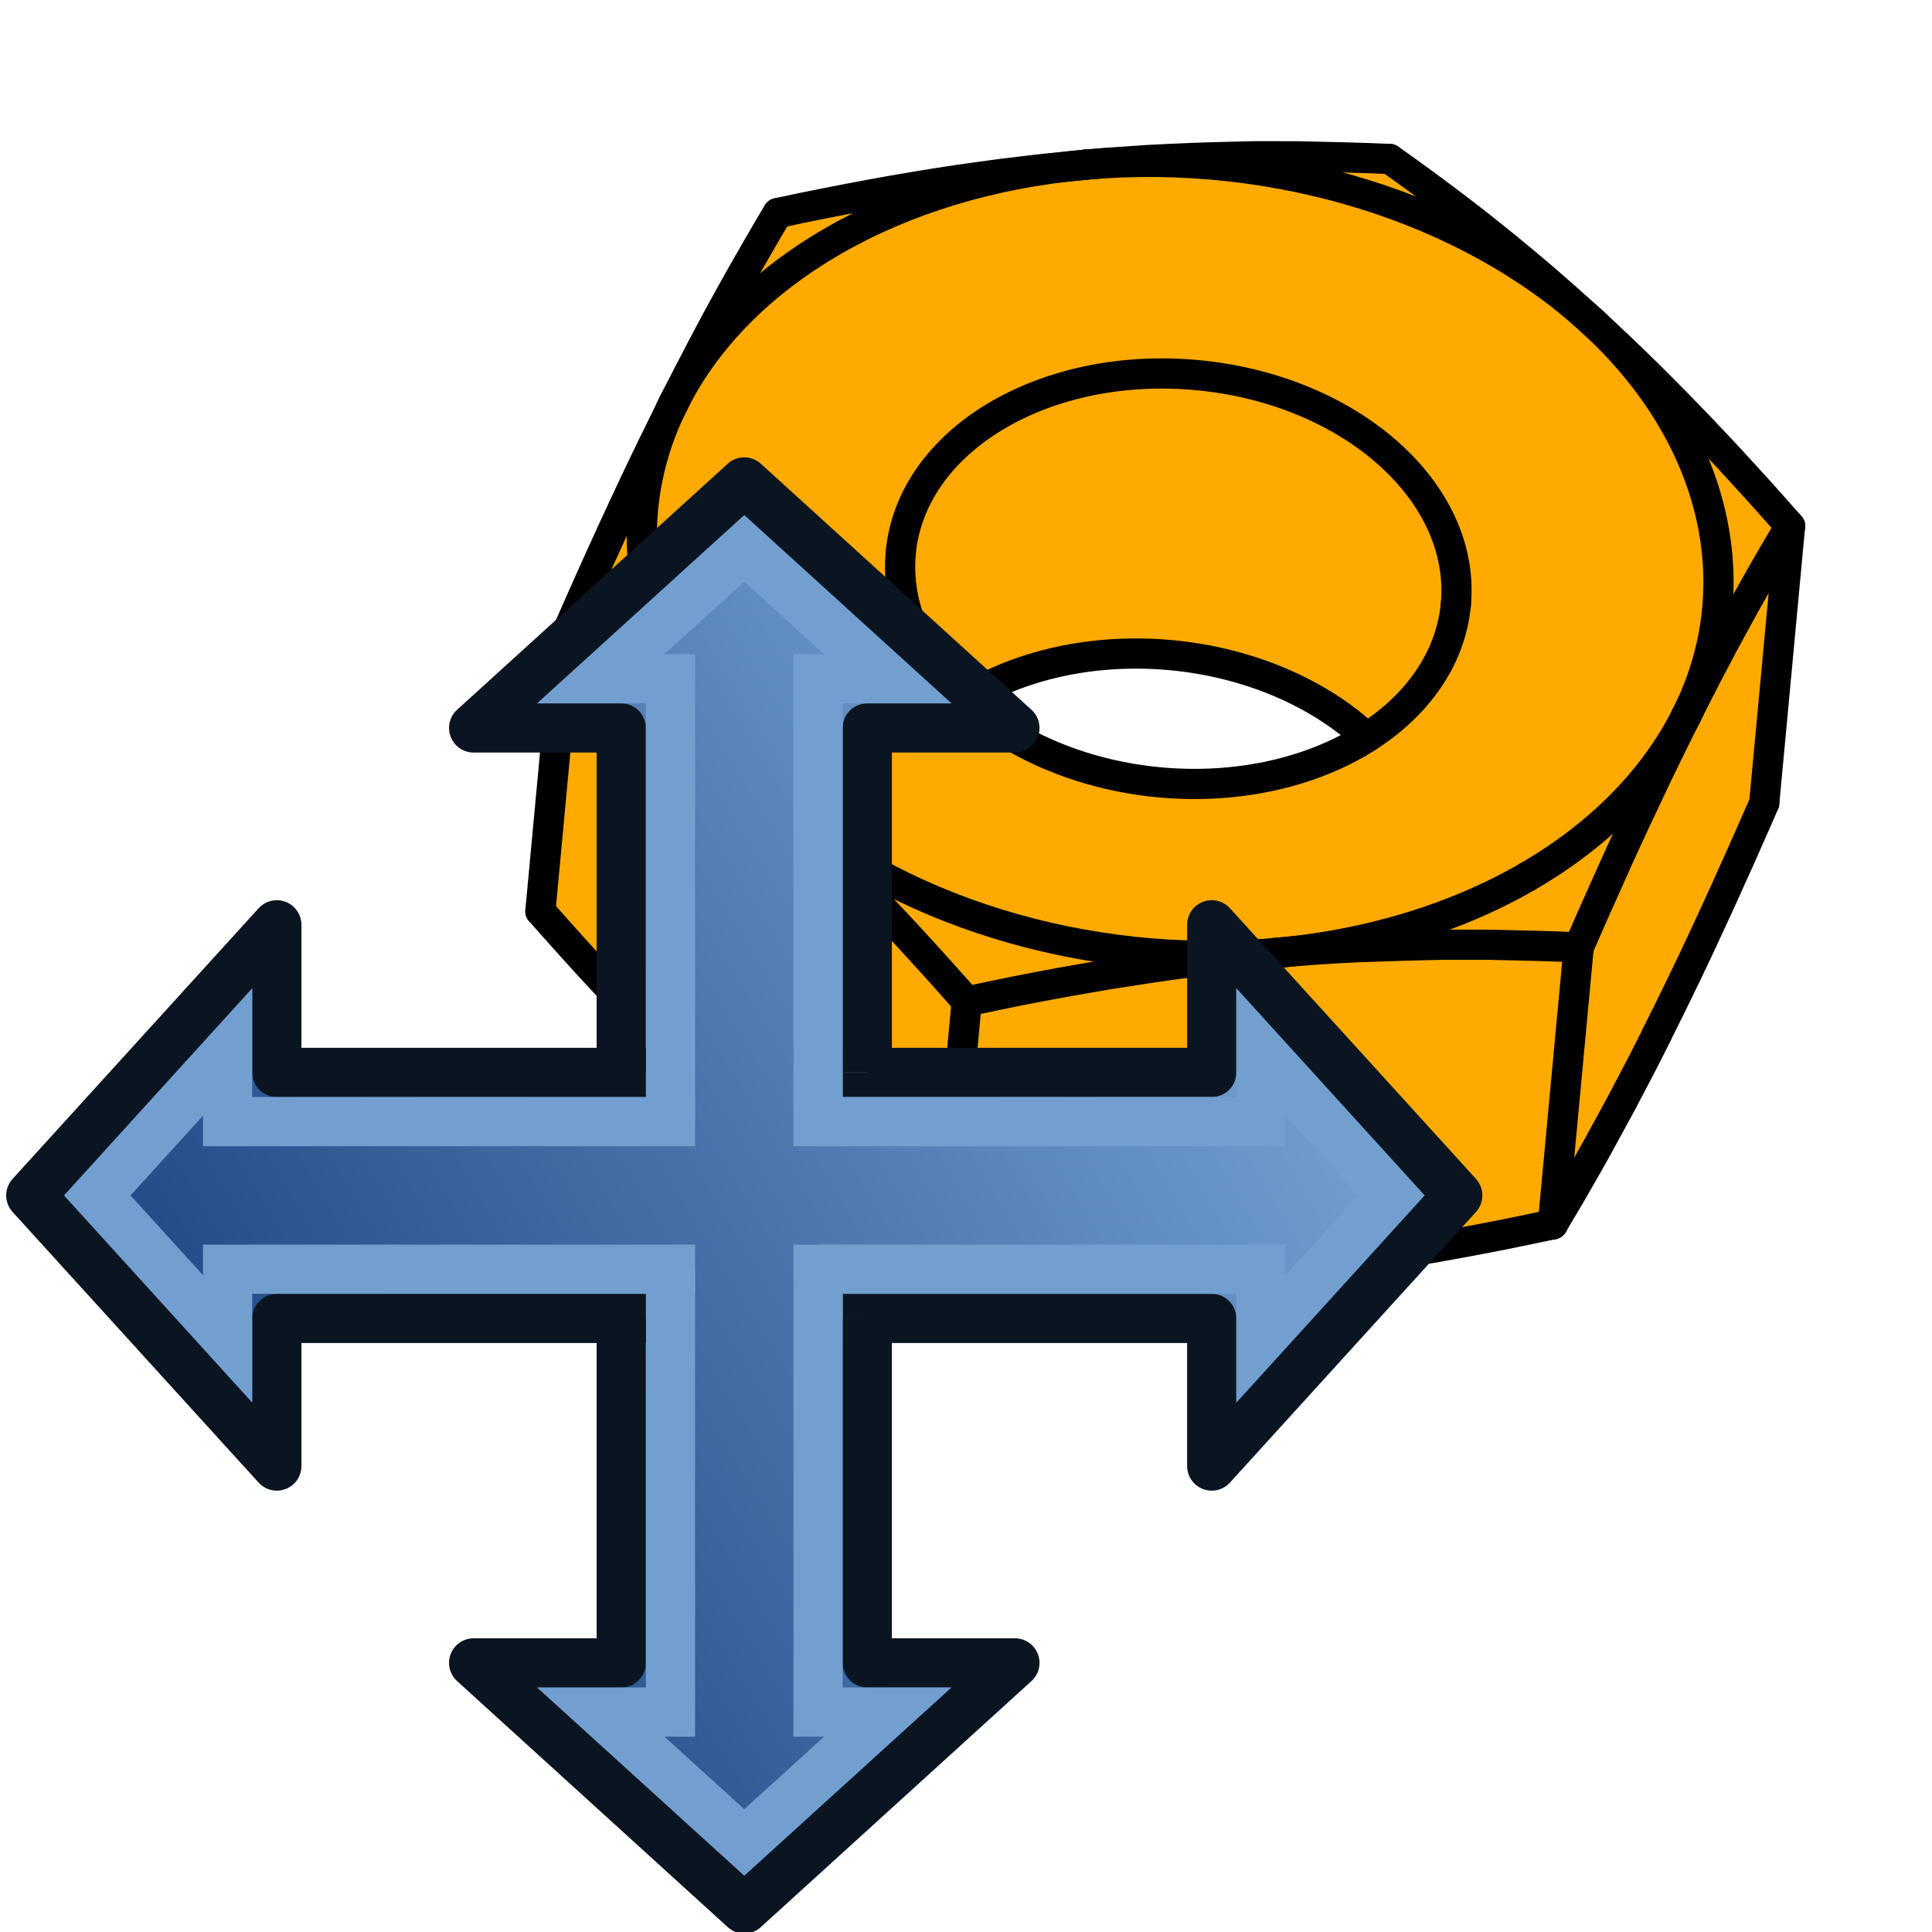
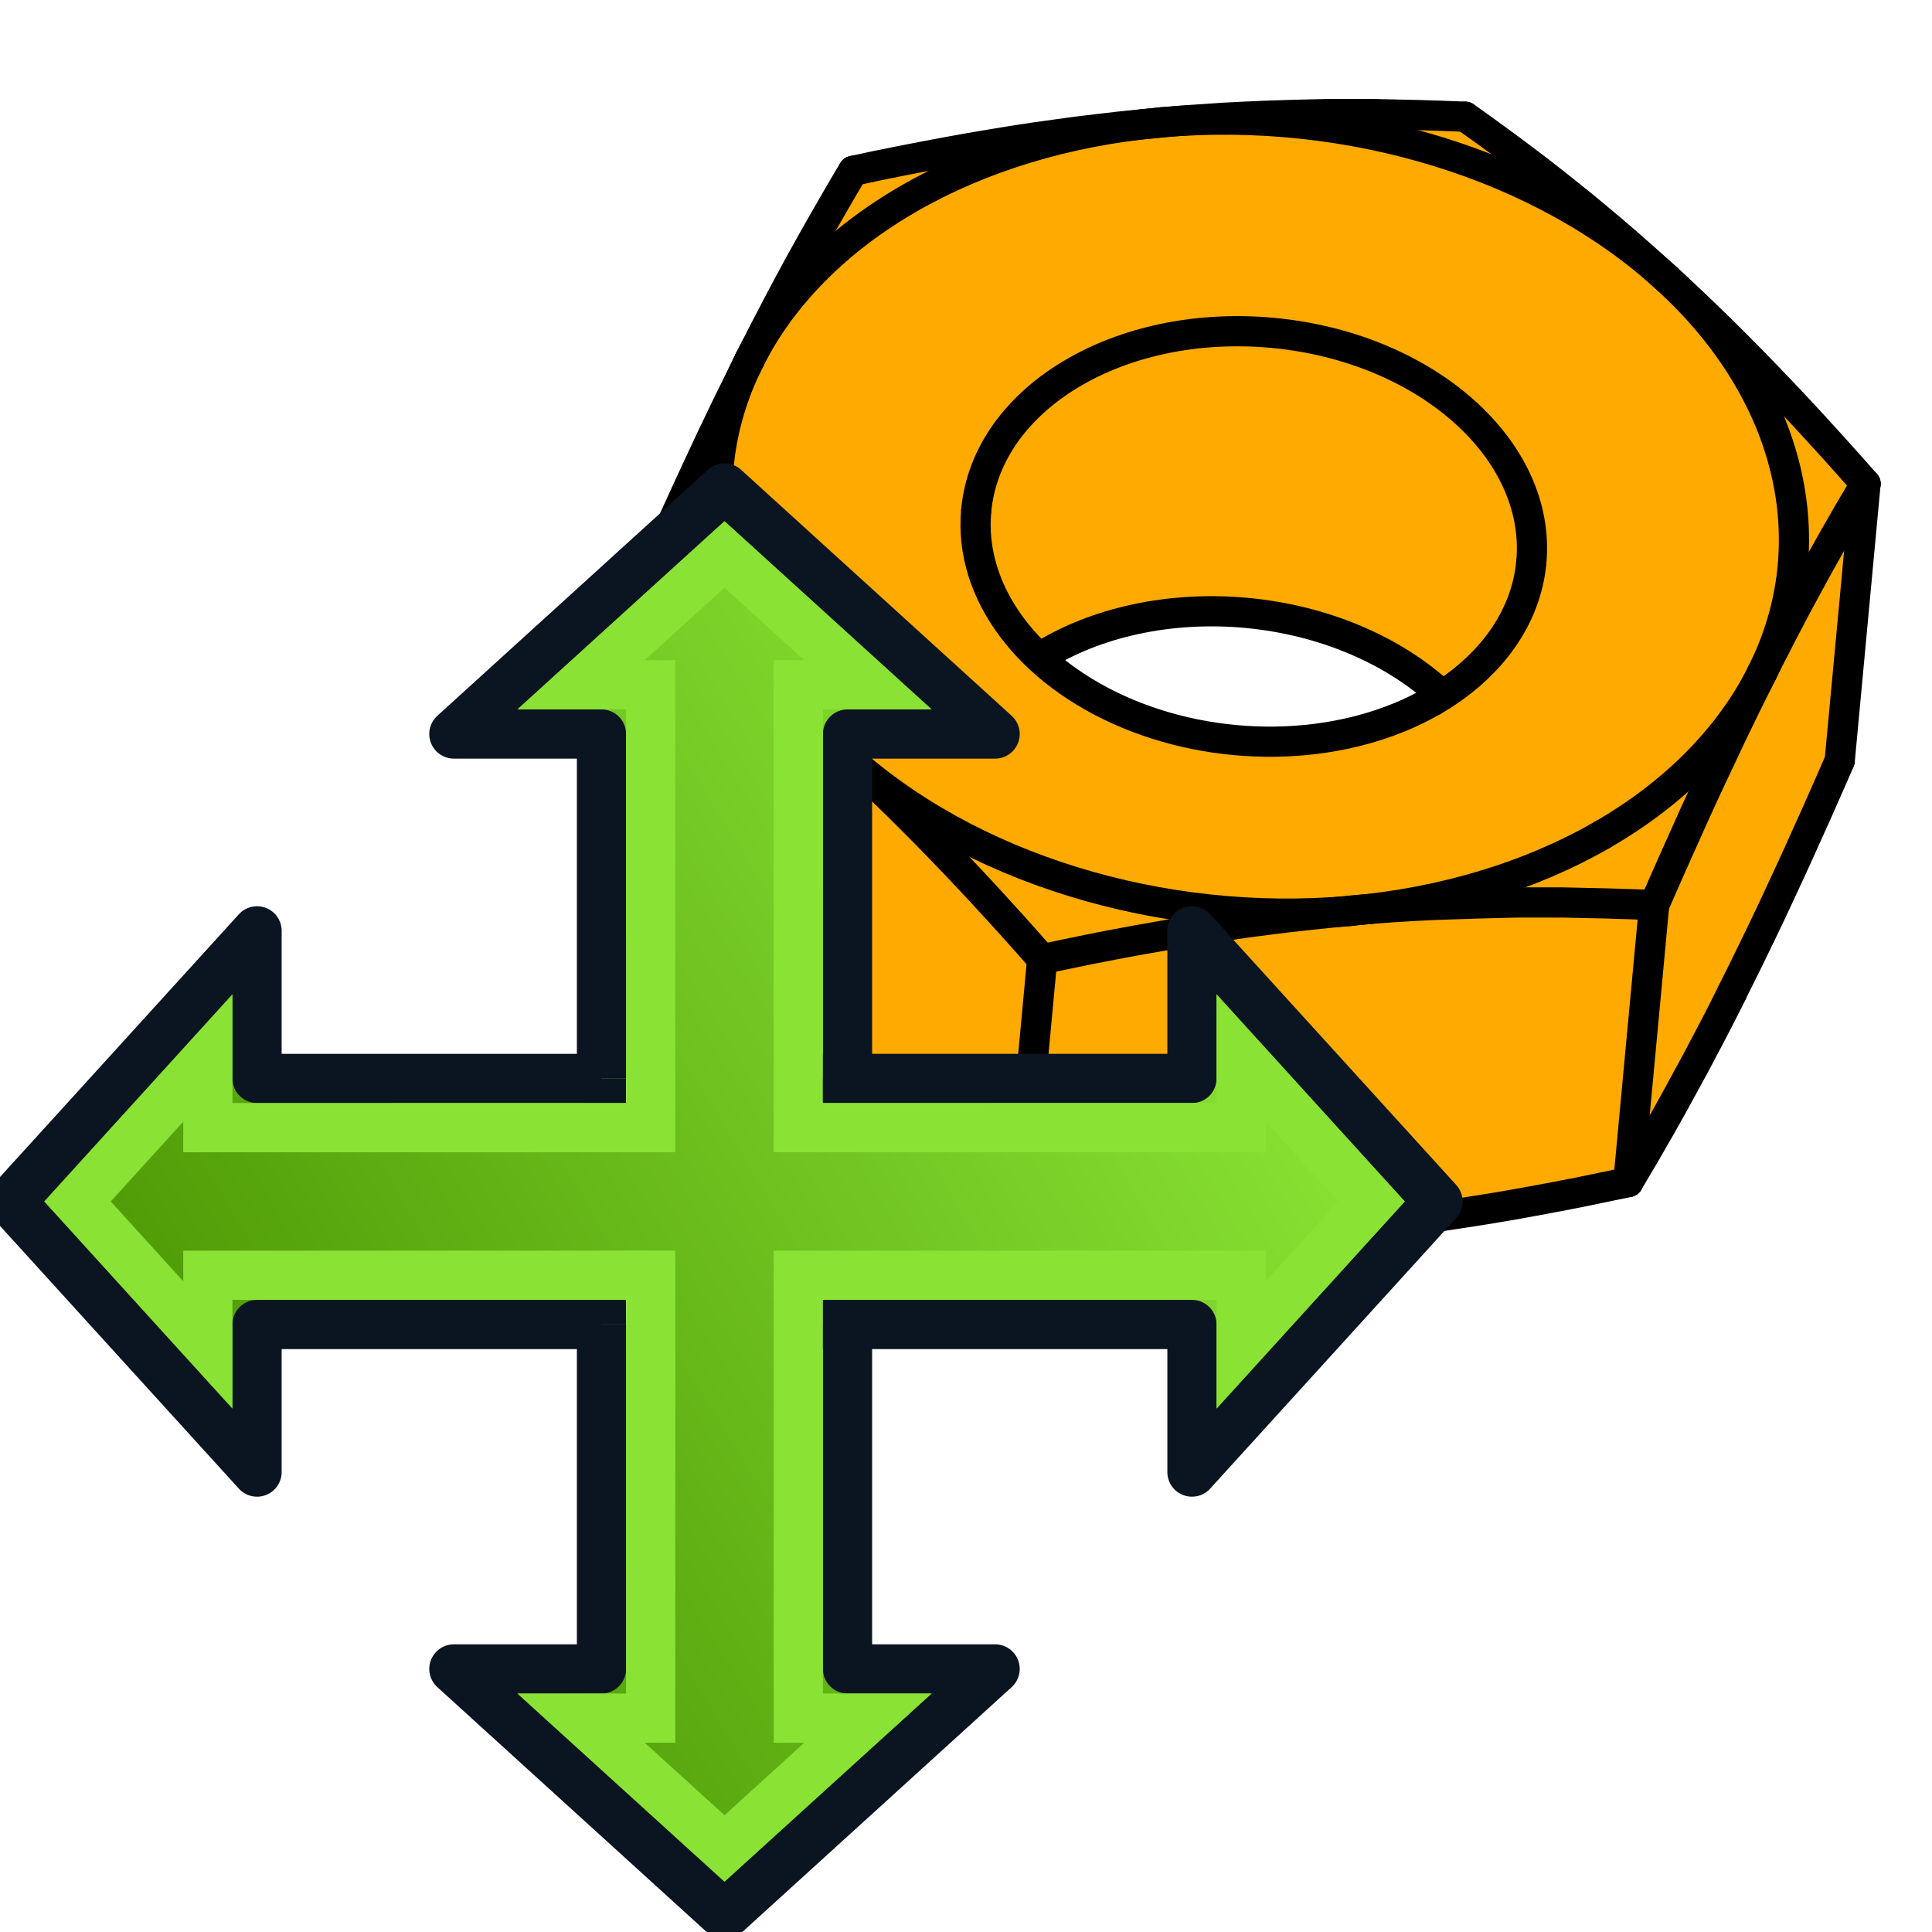
<svg xmlns="http://www.w3.org/2000/svg" xmlns:xlink="http://www.w3.org/1999/xlink" width="64" height="64" id="svg3559" version="1.1" viewBox="0 0 64 64">
  <defs id="defs3561">
    <linearGradient id="linearGradient4383-3">
      <stop id="stop73188" offset="0" style="stop-color:#3465a4;stop-opacity:1" />
      <stop id="stop73190" offset="1" style="stop-color:#729fcf;stop-opacity:1" />
    </linearGradient>
    <linearGradient xlink:href="#linearGradient4383-3" id="linearGradient4389-0" x1="27.244" y1="54.588" x2="21.244" y2="30.588" gradientUnits="userSpaceOnUse" gradientTransform="translate(-1.243533,-2.588112)" />
    <linearGradient xlink:href="#linearGradient4393-9" id="linearGradient4399-7" x1="48.714" y1="45.586" x2="40.714" y2="24.586" gradientUnits="userSpaceOnUse" gradientTransform="translate(1.285649,1.414214)" />
    <linearGradient id="linearGradient4393-9">
      <stop style="stop-color:#204a87;stop-opacity:1" offset="0" id="stop4395-8" />
      <stop style="stop-color:#3465a4;stop-opacity:1" offset="1" id="stop4397-1" />
    </linearGradient>
    <linearGradient id="linearGradient3895-9">
      <stop style="stop-color:#729fcf;stop-opacity:1;" offset="0" id="stop3897-3" />
      <stop style="stop-color:#204a87;stop-opacity:1;" offset="1" id="stop3899-6" />
    </linearGradient>
-     <linearGradient xlink:href="#linearGradient3895-9" id="linearGradient3936-3" x1="20" y1="12" x2="44" y2="52" gradientUnits="userSpaceOnUse" />
-     <linearGradient xlink:href="#linearGradient3895-9" id="linearGradient3154-5" gradientUnits="userSpaceOnUse" gradientTransform="matrix(0,-0.58,0.5882353,0,13.17647,38.38)" x1="45.483" y1="11.6" x2="-23.483" y2="52.4" />
-     <linearGradient xlink:href="#linearGradient3895-9" id="linearGradient3158-3" gradientUnits="userSpaceOnUse" gradientTransform="matrix(0.58,0,0,0.5882353,25.62,13.17647)" x1="-9.69" y1="-2" x2="31.69" y2="66" />
-     <linearGradient xlink:href="#linearGradient3895-9" id="linearGradient3156-5" gradientUnits="userSpaceOnUse" gradientTransform="matrix(-0.58,0,0,0.5882353,38.38,13.17647)" x1="31.69" y1="-2" x2="-9.69" y2="66" />
-     <linearGradient xlink:href="#linearGradient3895-9" id="linearGradient3160-6" gradientUnits="userSpaceOnUse" gradientTransform="matrix(0,0.58,0.5882353,0,13.17647,25.62)" x1="-23.483" y1="11.6" x2="45.483" y2="52.4" />
-     <linearGradient xlink:href="#linearGradient3895-9" id="linearGradient922" gradientUnits="userSpaceOnUse" x1="20" y1="12" x2="44" y2="52" />
+     <linearGradient xlink:href="#linearGradient3774" id="linearGradient901" gradientUnits="userSpaceOnUse" x1="20" y1="12" x2="44" y2="52" gradientTransform="matrix(5.958206,0,0,5.958195,910.8338,-918.4777)" />
+     <linearGradient id="linearGradient3774">
+       <stop style="stop-color:#4e9a06;stop-opacity:1" offset="0" id="stop3776" />
+       <stop style="stop-color:#8ae234;stop-opacity:1" offset="1" id="stop3778-6" />
+     </linearGradient>
+     <linearGradient xlink:href="#linearGradient3774" id="linearGradient3154-5-1" gradientUnits="userSpaceOnUse" gradientTransform="matrix(3.455753,0,0,3.504827,689.8022,989.3419)" x1="45.483" y1="11.6" x2="-23.483" y2="52.4" />
+     <linearGradient xlink:href="#linearGradient3774" id="linearGradient3158-3-2" gradientUnits="userSpaceOnUse" gradientTransform="matrix(0,3.45576,-3.504821,0,839.9697,1063.483)" x1="-9.69" y1="-2" x2="31.69" y2="66" />
+     <linearGradient xlink:href="#linearGradient3774" id="linearGradient3156-5-7" gradientUnits="userSpaceOnUse" gradientTransform="matrix(0,-3.45576,-3.504821,0,839.9697,1139.51)" x1="31.69" y1="-2" x2="-9.69" y2="66" />
+     <linearGradient xlink:href="#linearGradient3774" id="linearGradient3160-6-0" gradientUnits="userSpaceOnUse" gradientTransform="matrix(-3.455753,0,0,3.504827,765.8288,989.3419)" x1="-23.483" y1="11.6" x2="45.483" y2="52.4" />
+     <linearGradient xlink:href="#linearGradient3774" id="linearGradient934" gradientUnits="userSpaceOnUse" gradientTransform="matrix(5.958206,0,0,5.958195,910.8338,-918.4777)" x1="20" y1="12" x2="44" y2="52" />
  </defs>
  <g id="layer1">
-     <g transform="matrix(1.680907,0,0,1.680907,-18.51756,-1703.85)" style="stroke-width:0.595;stroke-miterlimit:4;stroke-dasharray:none" id="g941">
+     <g transform="matrix(1.680907,0,0,1.680907,-16.01756,-1705.25)" style="stroke-width:0.595;stroke-miterlimit:4;stroke-dasharray:none" id="g941">
      <path transform="translate(0,1004.362)" style="opacity:1;fill:#ffaa00;fill-opacity:1;fill-rule:evenodd;stroke:none;stroke-width:0.595;stroke-linecap:round;stroke-linejoin:round;stroke-miterlimit:4;stroke-dasharray:none;stroke-dashoffset:0;stroke-opacity:1" d="m 26.461,13.341 c -1.362,1.73 -2.172,3.663 -4.118,8.086 -0.487,1.671 -0.726,2.618 -0.569,5.909 2.372,2.923 6.341,6.704 7.85,7.05 1.973,0.448 9.908,-0.694 11.89,-1.066 1.798,-2.786 3.313,-6.102 4.512,-8.573 0.046,-2.11 -0.006,-3.129 -0.005,-5.195 -1.447,-2.643 -4.921,-4.945 -7.62,-7.045 -3.88,-0.441 -7.959,0.092 -11.94,0.834 z m 6.737,8.855 c 1.351,-0.019 1.238,0.098 2.47,0.235 1.365,0.889 0.683,0.234 1.855,1.333 -1.033,0.583 -1.167,0.517 -1.927,0.845 -2.264,0.098 -1.651,0.058 -3.636,-0.308 -1.473,-0.737 -0.26,0.057 -1.748,-1.235 2.811,-0.904 1.294,-0.598 2.985,-0.87 z" id="path7845" />
      <path style="fill:none;stroke:#000000;stroke-width:0.595;stroke-linecap:round;stroke-linejoin:miter;stroke-miterlimit:4;stroke-dasharray:none" d="m 37.771,1028.293 a 5.493,4.028 5.331 0 0 1.936,-2.729" id="path4660" />
      <path style="fill:none;stroke:#000000;stroke-width:0.595;stroke-linecap:round;stroke-linejoin:miter;stroke-miterlimit:4;stroke-dasharray:none" d="m 39.707,1025.564 a 5.493,4.028 5.331 1 0 -10.939,-1.022" id="path4662" />
      <path style="fill:none;stroke:#000000;stroke-width:0.595;stroke-linecap:round;stroke-linejoin:miter;stroke-miterlimit:4;stroke-dasharray:none" d="m 28.768,1024.543 a 5.493,4.028 5.331 0 0 9.002,3.751" id="path4664" />
      <path style="fill:none;stroke:#000000;stroke-width:0.595;stroke-linecap:round;stroke-linejoin:miter;stroke-miterlimit:4;stroke-dasharray:none" d="m 37.95,1028.183 a 5.493,4.028 5.331 0 0 -7.939,-0.741" id="path4670" />
      <path style="fill:none;stroke:#000000;stroke-width:0.595;stroke-linecap:round;stroke-linejoin:miter;stroke-miterlimit:4;stroke-dasharray:none" d="m 41.11,1030.931 a 10.63,7.795 5.331 0 0 3.141,-3.182" id="path4672" />
      <path style="fill:none;stroke:#000000;stroke-width:0.595;stroke-linecap:round;stroke-linejoin:miter;stroke-miterlimit:4;stroke-dasharray:none" d="m 36.138,1032.433 a 10.63,7.795 5.331 0 0 4.972,-1.502" id="path4674" />
      <path style="fill:none;stroke:#000000;stroke-width:0.595;stroke-linecap:round;stroke-linejoin:miter;stroke-miterlimit:4;stroke-dasharray:none" d="m 44.251,1027.749 a 10.63,7.795 5.331 0 0 -1.863,-7.768" id="path4676" />
      <path style="fill:none;stroke:#000000;stroke-width:0.595;stroke-linecap:round;stroke-linejoin:miter;stroke-miterlimit:4;stroke-dasharray:none" d="m 26.162,1029.349 a 10.63,7.795 5.331 0 0 9.976,3.084" id="path4678" />
      <path style="fill:none;stroke:#000000;stroke-width:0.595;stroke-linecap:round;stroke-linejoin:miter;stroke-miterlimit:4;stroke-dasharray:none" d="m 42.388,1019.981 a 10.63,7.795 5.331 0 0 -9.977,-3.087" id="path4680" />
      <path style="fill:none;stroke:#000000;stroke-width:0.595;stroke-linecap:round;stroke-linejoin:miter;stroke-miterlimit:4;stroke-dasharray:none" d="m 24.298,1021.579 a 10.63,7.795 5.331 0 0 1.864,7.771" id="path4682" />
      <path style="fill:none;stroke:#000000;stroke-width:0.595;stroke-linecap:round;stroke-linejoin:miter;stroke-miterlimit:4;stroke-dasharray:none" d="m 32.411,1016.894 a 10.63,7.795 5.331 0 0 -8.113,4.684" id="path4684" />
      <path style="fill:none;stroke:#000000;stroke-width:0.595;stroke-linecap:round;stroke-linejoin:miter;stroke-miterlimit:4;stroke-dasharray:none" d="m 44.251,1027.749 -0.142,0.285 -0.143,0.288 -0.143,0.294 -0.145,0.298 -0.145,0.307 -0.147,0.312 -0.15,0.317 -0.151,0.326 -0.153,0.334 -0.154,0.344 -0.158,0.352 -0.161,0.36 -0.164,0.371 -0.167,0.382" id="path4686" />
      <path style="fill:none;stroke:#000000;stroke-width:0.595;stroke-linecap:round;stroke-linejoin:miter;stroke-miterlimit:4;stroke-dasharray:none" d="m 42.128,1032.319 -0.464,-0.018 -0.455,-0.014 -0.447,-0.01 -0.441,-0.01 h -0.435 -0.429 l -0.425,0.01 -0.42,0.011 -0.417,0.014 -0.416,0.014 -0.412,0.021 -0.411,0.025 -0.409,0.032 -0.41,0.035" id="path4688" />
      <path style="fill:none;stroke:#000000;stroke-width:0.595;stroke-linecap:round;stroke-linejoin:miter;stroke-miterlimit:4;stroke-dasharray:none" d="m 46.294,1024.016 -0.156,0.265 -0.154,0.261 -0.151,0.262 -0.15,0.261 -0.147,0.263 -0.147,0.26 -0.144,0.264 -0.144,0.264 -0.144,0.264 -0.141,0.269 -0.142,0.269 -0.14,0.274 -0.142,0.275 -0.141,0.281" id="path4690" />
      <path style="fill:none;stroke:#000000;stroke-width:0.595;stroke-linecap:round;stroke-linejoin:miter;stroke-miterlimit:4;stroke-dasharray:none" d="m 42.388,1019.981 0.268,0.247 0.269,0.253 0.268,0.257 0.269,0.262 0.271,0.27 0.273,0.275 0.274,0.281 0.277,0.288 0.28,0.296 0.283,0.303 0.287,0.313 0.291,0.32 0.297,0.332 0.3,0.339" id="path4692" />
      <path style="fill:none;stroke:#000000;stroke-width:0.595;stroke-linecap:round;stroke-linejoin:miter;stroke-miterlimit:4;stroke-dasharray:none" d="m 30.068,1033.384 -0.3,-0.339 -0.297,-0.332 -0.291,-0.32 -0.287,-0.313 -0.283,-0.303 -0.28,-0.296 -0.277,-0.288 -0.274,-0.281 -0.273,-0.275 -0.271,-0.27 -0.269,-0.262 -0.268,-0.257 -0.269,-0.253 -0.268,-0.247" id="path4694" />
      <path style="fill:none;stroke:#000000;stroke-width:0.595;stroke-linecap:round;stroke-linejoin:miter;stroke-miterlimit:4;stroke-dasharray:none" d="m 36.138,1032.433 -0.411,0.038 -0.41,0.044 -0.414,0.045 -0.415,0.052 -0.418,0.055 -0.421,0.062 -0.426,0.065 -0.431,0.068 -0.435,0.076 -0.443,0.078 -0.449,0.084 -0.457,0.089 -0.464,0.096 -0.475,0.099" id="path4696" />
      <path style="fill:none;stroke:#000000;stroke-width:0.595;stroke-linecap:round;stroke-linejoin:miter;stroke-miterlimit:4;stroke-dasharray:none" d="m 38.402,1016.781 0.312,0.222 0.306,0.222 0.301,0.222 0.296,0.222 0.291,0.222 0.287,0.224 0.283,0.226 0.279,0.225 0.277,0.23 0.273,0.229 0.273,0.235 0.27,0.237 0.269,0.24 0.269,0.244" id="path4698" />
      <path style="fill:none;stroke:#000000;stroke-width:0.595;stroke-linecap:round;stroke-linejoin:miter;stroke-miterlimit:4;stroke-dasharray:none" d="m 32.411,1016.894 0.41,-0.035 0.411,-0.028 0.41,-0.028 0.413,-0.021 0.414,-0.018 0.417,-0.014 0.421,-0.011 0.425,-0.01 h 0.429 l 0.434,10e-4 0.441,0.01 0.447,0.01 0.455,0.014 0.464,0.018" id="path4700" />
      <path style="fill:none;stroke:#000000;stroke-width:0.595;stroke-linecap:round;stroke-linejoin:miter;stroke-miterlimit:4;stroke-dasharray:none" d="m 22.175,1026.149 0.167,-0.382 0.164,-0.371 0.161,-0.36 0.158,-0.352 0.156,-0.342 0.153,-0.334 0.151,-0.326 0.149,-0.319 0.147,-0.312 0.146,-0.305 0.144,-0.3 0.145,-0.292 0.142,-0.29 0.142,-0.284" id="path4702" />
      <path style="fill:none;stroke:#000000;stroke-width:0.595;stroke-linecap:round;stroke-linejoin:miter;stroke-miterlimit:4;stroke-dasharray:none" d="m 26.162,1029.349 -0.269,-0.244 -0.269,-0.24 -0.27,-0.237 -0.273,-0.235 -0.273,-0.229 -0.277,-0.23 -0.279,-0.225 -0.283,-0.226 -0.287,-0.224 -0.291,-0.222 -0.296,-0.222 -0.301,-0.222 -0.306,-0.222 -0.312,-0.222" id="path4704" />
      <path style="fill:none;stroke:#000000;stroke-width:0.595;stroke-linecap:round;stroke-linejoin:miter;stroke-miterlimit:4;stroke-dasharray:none" d="m 26.343,1017.848 0.473,-0.101 0.466,-0.094 0.457,-0.089 0.449,-0.084 0.442,-0.08 0.436,-0.074 0.43,-0.07 0.426,-0.065 0.422,-0.059 0.417,-0.057 0.416,-0.05 0.412,-0.048 0.412,-0.041 0.409,-0.04" id="path4706" />
      <path style="fill:none;stroke:#000000;stroke-width:0.595;stroke-linecap:round;stroke-linejoin:miter;stroke-miterlimit:4;stroke-dasharray:none" d="m 24.298,1021.579 0.142,-0.279 0.141,-0.277 0.142,-0.272 0.141,-0.272 0.142,-0.267 0.142,-0.266 0.144,-0.264 0.145,-0.262 0.146,-0.262 0.148,-0.26 0.15,-0.261 0.151,-0.262 0.153,-0.263 0.157,-0.263" id="path4708" />
      <path style="fill:none;stroke:#000000;stroke-width:0.595;stroke-linecap:round;stroke-linejoin:miter;stroke-miterlimit:4;stroke-dasharray:none" d="m 41.619,1037.778 0.156,-0.265 0.155,-0.261 0.151,-0.262 0.15,-0.261 0.148,-0.261 0.146,-0.262 0.144,-0.264 0.144,-0.264 0.144,-0.264 0.141,-0.269 0.142,-0.269 0.142,-0.272 0.141,-0.277 0.141,-0.281" id="path4710" />
      <path style="fill:none;stroke:#000000;stroke-width:0.595;stroke-linecap:round;stroke-linejoin:miter;stroke-miterlimit:4;stroke-dasharray:none" d="m 43.663,1034.045 0.142,-0.285 0.143,-0.288 0.143,-0.294 0.145,-0.298 0.146,-0.305 0.147,-0.312 0.148,-0.319 0.151,-0.326 0.153,-0.334 0.154,-0.344 0.159,-0.35 0.16,-0.362 0.164,-0.371 0.167,-0.382" id="path4712" />
      <path style="fill:none;stroke:#000000;stroke-width:0.595;stroke-linecap:round;stroke-linejoin:miter;stroke-miterlimit:4;stroke-dasharray:none" id="271" d="m 45.785,1029.475 0.509,-5.458" />
      <path style="fill:none;stroke:#000000;stroke-width:0.595;stroke-linecap:round;stroke-linejoin:miter;stroke-miterlimit:4;stroke-dasharray:none" id="272" d="m 41.619,1037.778 0.509,-5.458" />
      <path style="fill:none;stroke:#000000;stroke-width:0.595;stroke-linecap:round;stroke-linejoin:miter;stroke-miterlimit:4;stroke-dasharray:none" d="m 29.559,1038.843 0.463,0.018 0.455,0.014 0.448,0.011 h 0.44 0.436 0.429 l 0.425,-0.01 0.421,-0.011 0.417,-0.014 0.414,-0.018 0.412,-0.021 0.411,-0.025 0.41,-0.032 0.41,-0.035" id="path4716" />
      <path style="fill:none;stroke:#000000;stroke-width:0.595;stroke-linecap:round;stroke-linejoin:miter;stroke-miterlimit:4;stroke-dasharray:none" d="m 35.549,1038.729 0.41,-0.038 0.412,-0.041 0.412,-0.048 0.415,-0.052 0.419,-0.055 0.421,-0.062 0.426,-0.065 0.432,-0.068 0.436,-0.074 0.442,-0.08 0.449,-0.084 0.457,-0.089 0.464,-0.096 0.475,-0.099" id="path4718" />
      <path style="fill:none;stroke:#000000;stroke-width:0.595;stroke-linecap:round;stroke-linejoin:miter;stroke-miterlimit:4;stroke-dasharray:none" id="275" d="m 29.559,1038.843 0.509,-5.458" />
      <path style="fill:none;stroke:#000000;stroke-width:0.595;stroke-linecap:round;stroke-linejoin:miter;stroke-miterlimit:4;stroke-dasharray:none" d="m 21.666,1031.607 0.302,0.341 0.296,0.33 0.292,0.323 0.286,0.31 0.284,0.305 0.28,0.295 0.277,0.288 0.274,0.281 0.273,0.275 0.27,0.268 0.27,0.264 0.268,0.257 0.269,0.253 0.268,0.248" id="path4721" />
      <path style="fill:none;stroke:#000000;stroke-width:0.595;stroke-linecap:round;stroke-linejoin:miter;stroke-miterlimit:4;stroke-dasharray:none" d="m 25.574,1035.645 0.269,0.244 0.269,0.24 0.271,0.236 0.272,0.233 0.274,0.231 0.277,0.23 0.279,0.226 0.282,0.224 0.287,0.224 0.292,0.224 0.296,0.222 0.299,0.22 0.306,0.222 0.312,0.222" id="path4723" />
      <path style="fill:none;stroke:#000000;stroke-width:0.595;stroke-linecap:round;stroke-linejoin:miter;stroke-miterlimit:4;stroke-dasharray:none" id="278" d="m 21.666,1031.607 0.509,-5.459" />
    </g>
-     <g transform="matrix(0,0.815001,-0.8149995,0,50.73498,13.51997)" id="g861">
-       <rect y="29" x="26" height="6" width="12" id="rect3126-29" style="fill:url(#linearGradient922);fill-opacity:1;stroke:none" />
-       <rect y="26" x="29" height="12" width="6" id="rect3126-2-1" style="fill:url(#linearGradient3936-3);fill-opacity:1;stroke:none" />
-       <path id="path3343-27" d="M 37,28 V 13 h 6 L 32,3 21,13 h 6 v 15" style="fill:url(#linearGradient3154-5);fill-opacity:1;fill-rule:evenodd;stroke:#0b1521;stroke-width:2;stroke-linecap:butt;stroke-linejoin:round;stroke-miterlimit:4;stroke-dasharray:none;stroke-opacity:1" />
-       <path id="path3343-2-0" d="M 35,29 V 11 h 2.831 L 32,5.703 26.169,11 H 29 v 18" style="fill:none;stroke:#729fcf;stroke-width:2;stroke-linecap:butt;stroke-linejoin:miter;stroke-miterlimit:4;stroke-dasharray:none;stroke-opacity:1" />
-       <path id="path3343-3-9" d="m 37,37 h 14 v 6 L 61,32 51,21 v 6 H 37" style="fill:url(#linearGradient3158-3);fill-opacity:1;fill-rule:evenodd;stroke:#0b1521;stroke-width:2;stroke-linecap:butt;stroke-linejoin:round;stroke-miterlimit:4;stroke-dasharray:none;stroke-opacity:1" />
-       <path id="path3343-2-5-3" d="m 35,35 h 18 v 2.831 L 58.297,32 53,26.169 V 29 H 34" style="fill:none;stroke:#729fcf;stroke-width:2;stroke-linecap:butt;stroke-linejoin:miter;stroke-miterlimit:4;stroke-dasharray:none;stroke-opacity:1" />
-       <path id="path3343-3-2-6" d="M 27,37 H 13 v 6 L 3,32 13,21 v 6 h 14" style="fill:url(#linearGradient3156-5);fill-opacity:1;fill-rule:evenodd;stroke:#0b1521;stroke-width:2;stroke-linecap:butt;stroke-linejoin:round;stroke-miterlimit:4;stroke-dasharray:none;stroke-opacity:1" />
-       <path id="path3343-2-5-7-0" d="M 29,35 H 11 v 2.831 L 5.703,32 11,26.169 V 29 h 19" style="fill:none;stroke:#729fcf;stroke-width:2;stroke-linecap:butt;stroke-linejoin:miter;stroke-miterlimit:4;stroke-dasharray:none;stroke-opacity:1" />
-       <path id="path3343-0-6" d="m 37,36 v 15 h 6 L 32,61 21,51 h 6 V 36" style="fill:url(#linearGradient3160-6);fill-opacity:1;fill-rule:evenodd;stroke:#0b1521;stroke-width:2;stroke-linecap:butt;stroke-linejoin:round;stroke-miterlimit:4;stroke-dasharray:none;stroke-opacity:1" />
-       <path id="path3343-2-6-2" d="m 35,34 v 19 h 2.831 L 32,58.297 26.169,53 H 29 V 34" style="fill:none;stroke:#729fcf;stroke-width:2;stroke-linecap:butt;stroke-linejoin:miter;stroke-miterlimit:4;stroke-dasharray:none;stroke-opacity:1" />
+     <g id="g925" transform="matrix(-0.1367863,0,0,-0.1367863,123.5552,190.4696)">
+       <rect transform="rotate(90)" y="-745.69" x="1065.747" height="35.749" width="71.498" id="rect3126-29-9" style="fill:url(#linearGradient934);fill-opacity:1;stroke:none;stroke-width:5.958" />
+       <rect transform="rotate(90)" y="-763.565" x="1083.622" height="71.498" width="35.749" id="rect3126-2-1-3" style="fill:url(#linearGradient901);fill-opacity:1;stroke:none;stroke-width:5.958" />
+       <path id="path3343-27-6" d="m 751.648,1131.287 h 89.373 v 35.749 l 59.582,-65.54 -59.582,-65.54 v 35.749 h -89.373" style="fill:url(#linearGradient3154-5-1);fill-opacity:1;fill-rule:evenodd;stroke:#0b1521;stroke-width:11.916;stroke-linecap:butt;stroke-linejoin:round;stroke-miterlimit:4;stroke-dasharray:none;stroke-opacity:1" />
+       <path id="path3343-2-0-0" d="m 745.69,1119.371 h 107.248 v 16.869 l 31.562,-34.744 -31.562,-34.744 v 16.869 H 745.69" style="fill:none;stroke:#8ae234;stroke-width:11.916;stroke-linecap:butt;stroke-linejoin:miter;stroke-miterlimit:4;stroke-dasharray:none;stroke-opacity:1" />
+       <path id="path3343-3-9-6" d="m 698.025,1131.287 v 83.415 h -35.749 l 65.54,59.582 65.54,-59.582 h -35.749 v -83.415" style="fill:url(#linearGradient3158-3-2);fill-opacity:1;fill-rule:evenodd;stroke:#0b1521;stroke-width:11.916;stroke-linecap:butt;stroke-linejoin:round;stroke-miterlimit:4;stroke-dasharray:none;stroke-opacity:1" />
+       <path id="path3343-2-5-3-2" d="m 709.941,1119.371 v 107.248 h -16.869 l 34.744,31.562 34.744,-31.562 h -16.869 v -113.206" style="fill:none;stroke:#8ae234;stroke-width:11.916;stroke-linecap:butt;stroke-linejoin:miter;stroke-miterlimit:4;stroke-dasharray:none;stroke-opacity:1" />
+       <path id="path3343-3-2-6-6" d="m 698.025,1071.705 v -83.415 h -35.749 l 65.54,-59.582 65.54,59.582 h -35.749 v 83.415" style="fill:url(#linearGradient3156-5-7);fill-opacity:1;fill-rule:evenodd;stroke:#0b1521;stroke-width:11.916;stroke-linecap:butt;stroke-linejoin:round;stroke-miterlimit:4;stroke-dasharray:none;stroke-opacity:1" />
+       <path id="path3343-2-5-7-0-1" d="M 709.941,1083.622 V 976.374 h -16.869 l 34.744,-31.562 34.744,31.562 H 745.69 V 1089.58" style="fill:none;stroke:#8ae234;stroke-width:11.916;stroke-linecap:butt;stroke-linejoin:miter;stroke-miterlimit:4;stroke-dasharray:none;stroke-opacity:1" />
+       <path id="path3343-0-6-8" d="m 703.983,1131.287 h -89.373 v 35.749 l -59.582,-65.54 59.582,-65.54 v 35.749 h 89.373" style="fill:url(#linearGradient3160-6-0);fill-opacity:1;fill-rule:evenodd;stroke:#0b1521;stroke-width:11.916;stroke-linecap:butt;stroke-linejoin:round;stroke-miterlimit:4;stroke-dasharray:none;stroke-opacity:1" />
+       <path id="path3343-2-6-2-7" d="M 715.899,1119.371 H 602.693 v 16.869 l -31.562,-34.744 31.562,-34.744 v 16.869 h 113.206" style="fill:none;stroke:#8ae234;stroke-width:11.916;stroke-linecap:butt;stroke-linejoin:miter;stroke-miterlimit:4;stroke-dasharray:none;stroke-opacity:1" />
    </g>
  </g>
</svg>
